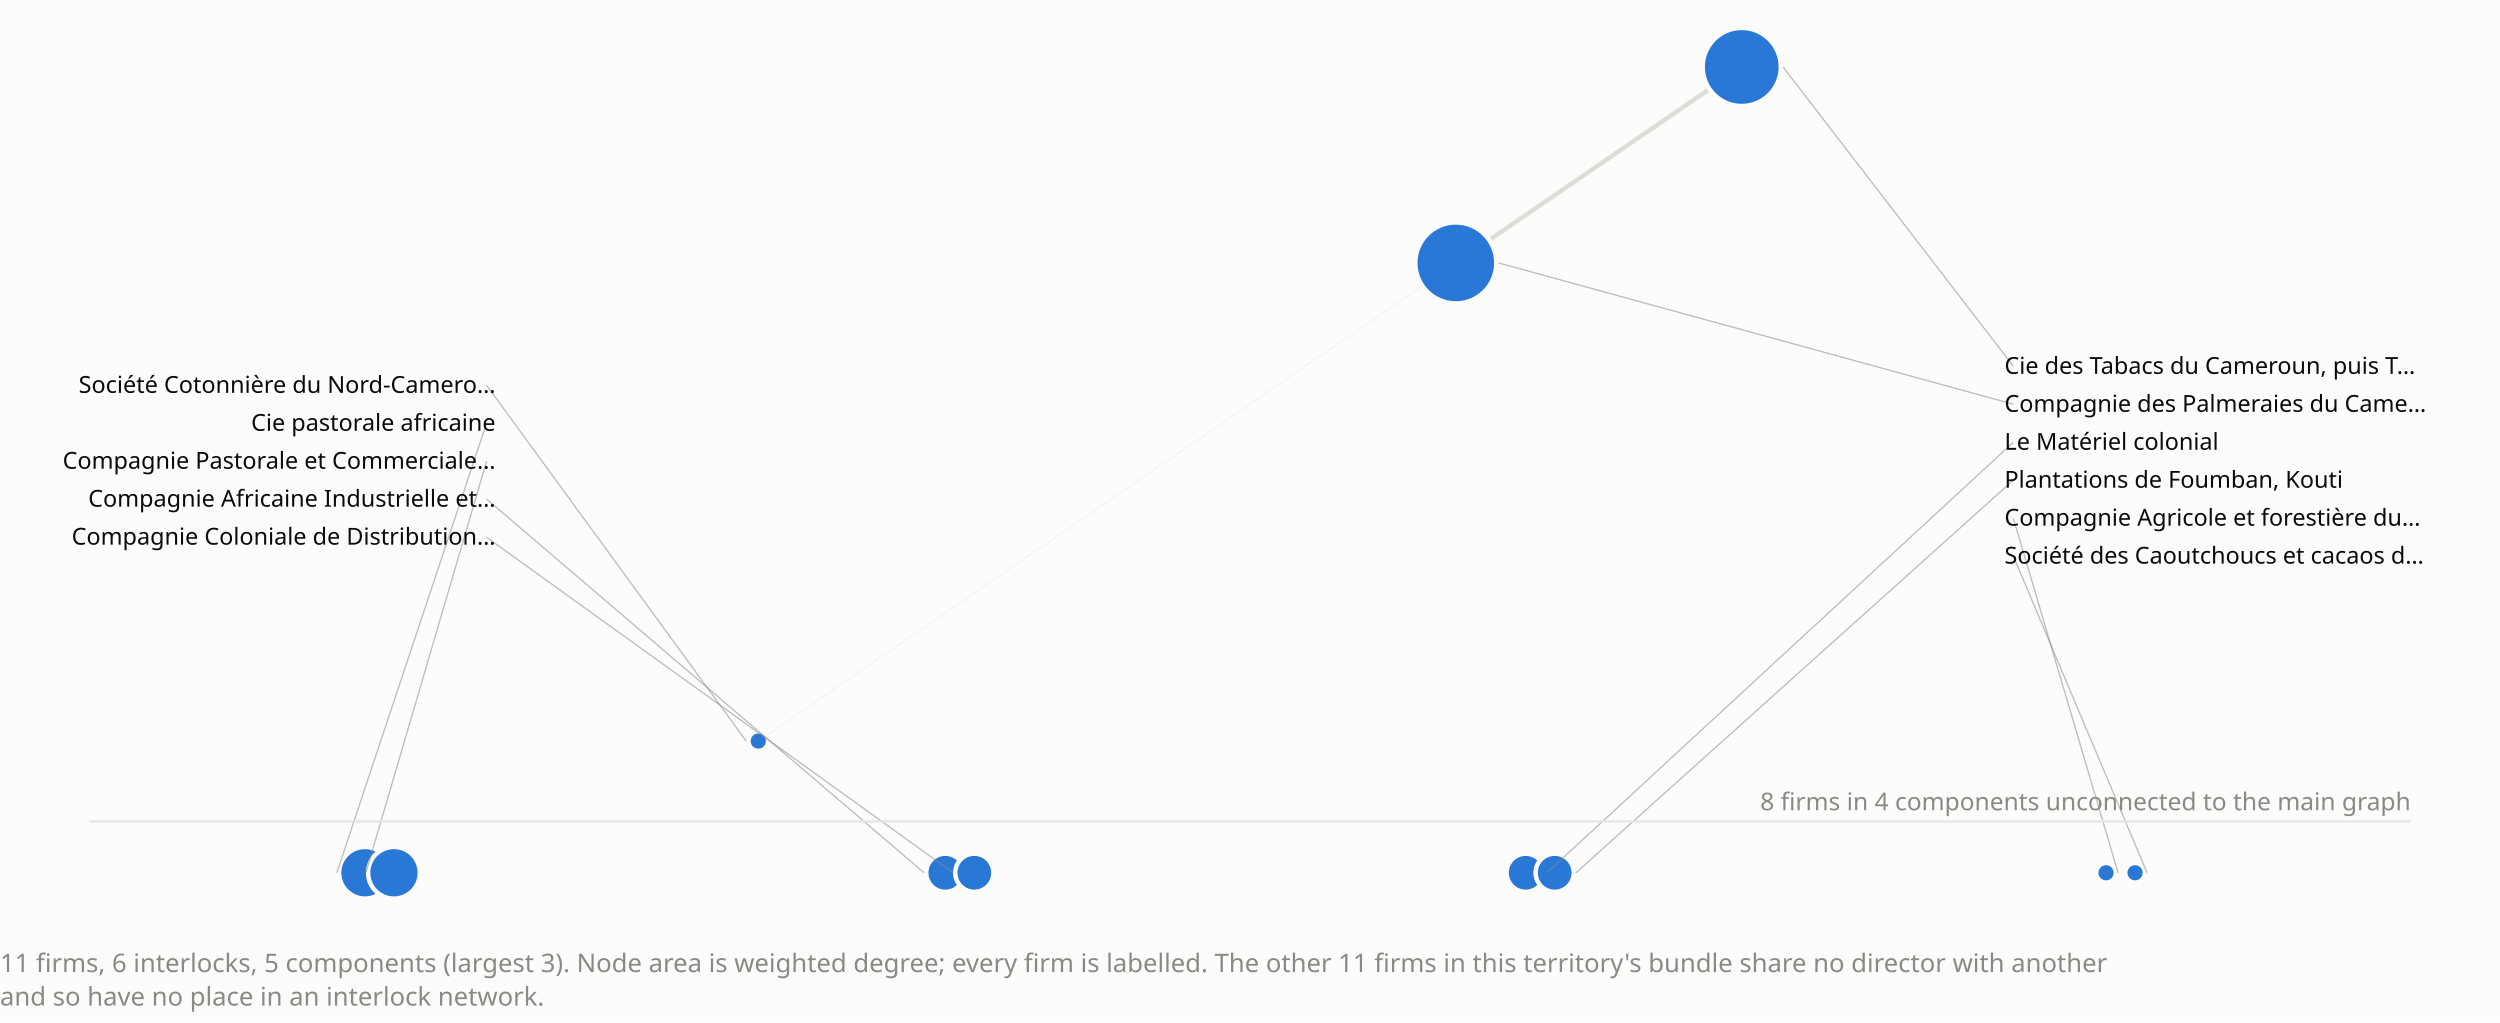
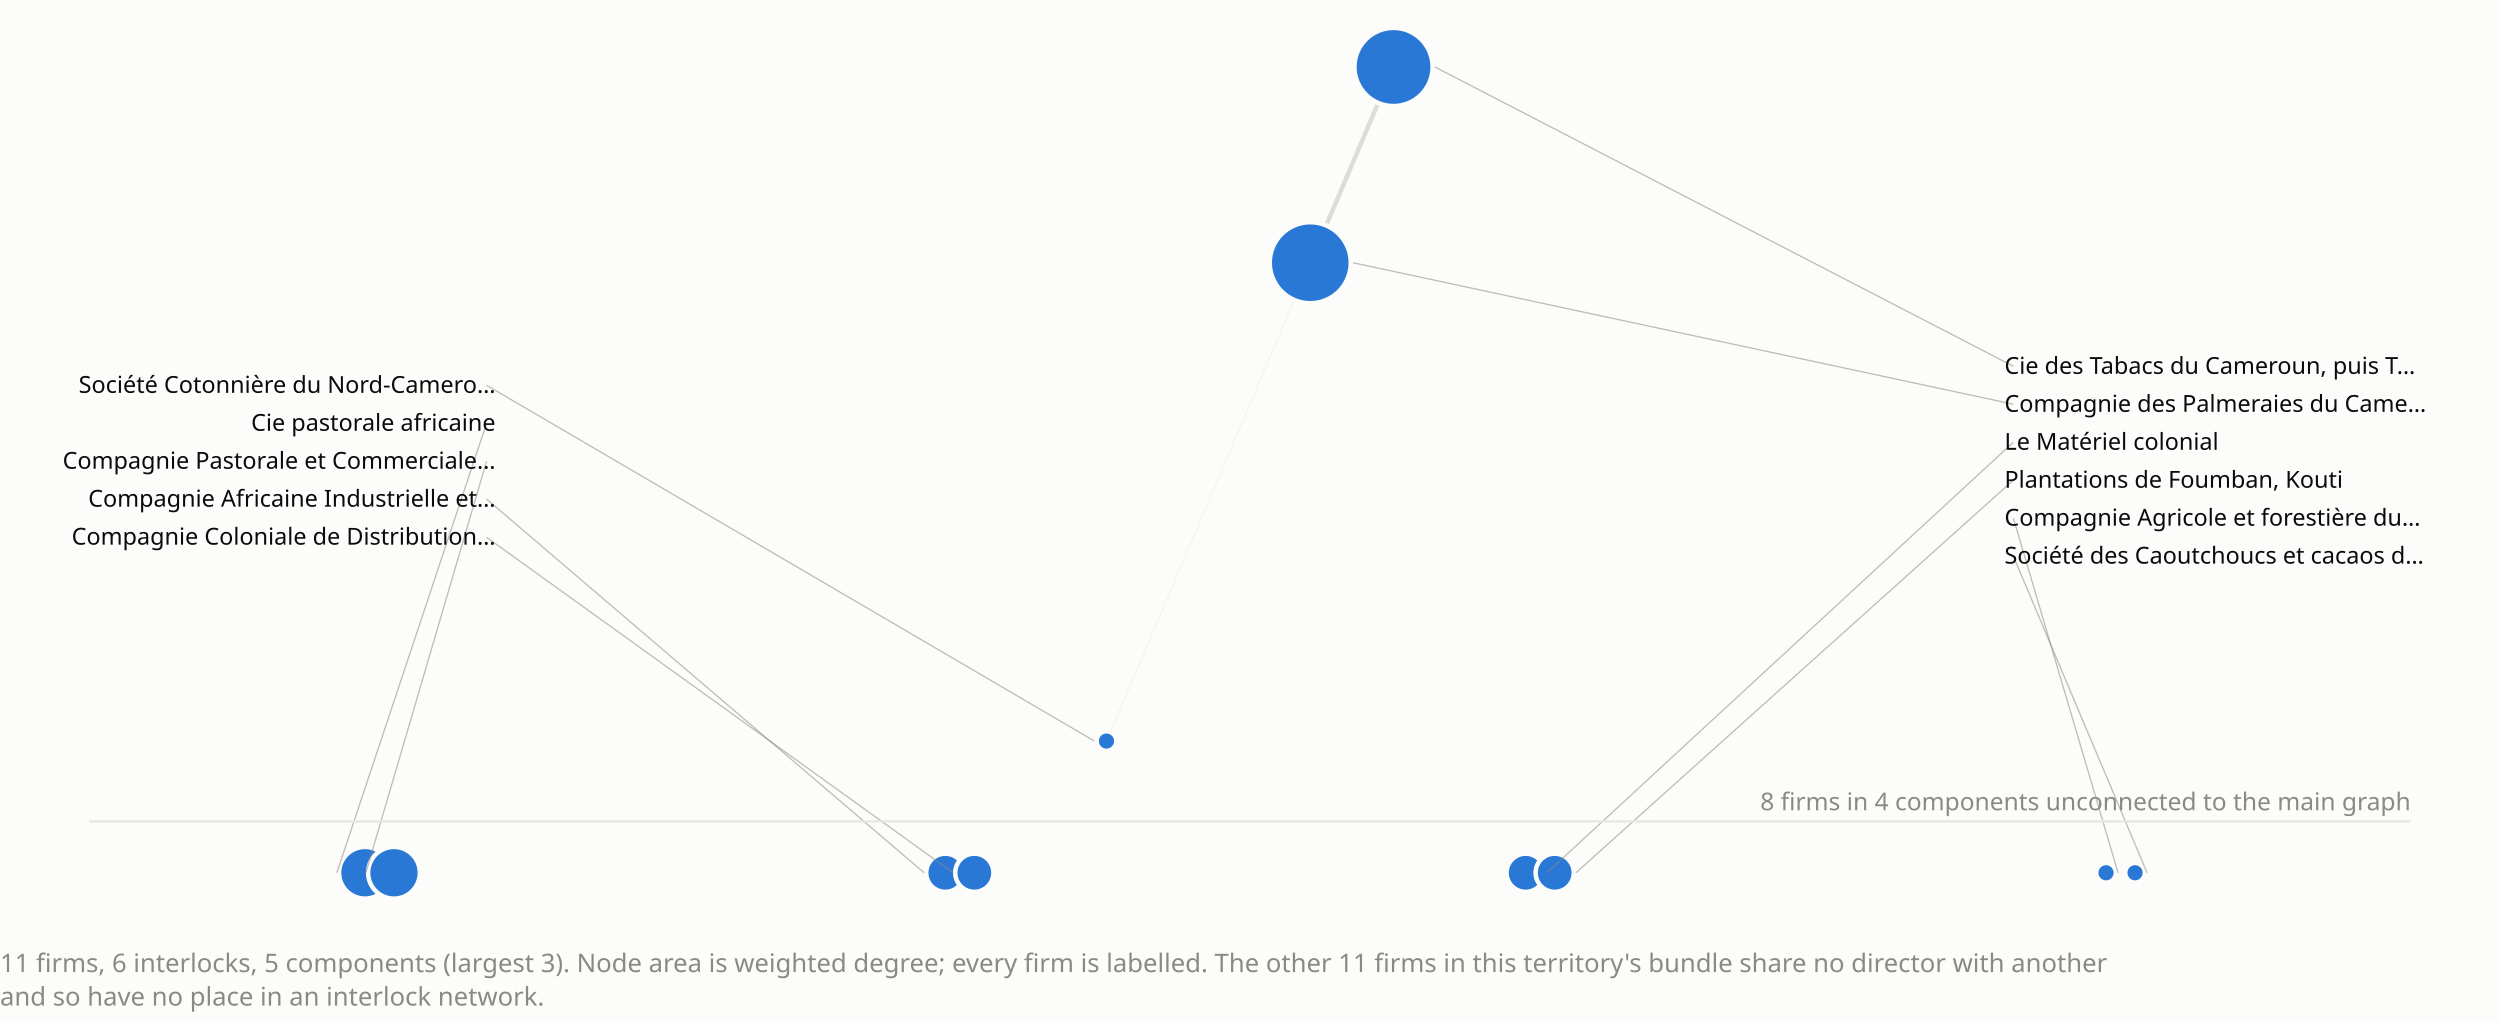
<svg xmlns="http://www.w3.org/2000/svg" viewBox="0 0 1120 458" width="1120" height="458" role="img" aria-label="Cameroun interlock network">
  <rect width="1120" height="458" fill="#fcfcfb" />
  <g stroke="#c9c8c2" fill="none">
-     <path d="M652.2 117.8L780.3 30.0" stroke-width="2.00" stroke-opacity="0.620" />
-     <path d="M652.2 117.8L339.7 332.0M943.5 391.0L956.5 391.0" stroke-width="0.60" stroke-opacity="0.160" />
+     <path d="M587.0 117.7L624.3 30.0" stroke-width="2.00" stroke-opacity="0.620" />
+     <path d="M587.0 117.7L495.7 332.0M943.5 391.0L956.5 391.0" stroke-width="0.60" stroke-opacity="0.160" />
    <path d="M163.5 391.0L176.5 391.0" stroke-width="1.44" stroke-opacity="0.520" />
    <path d="M423.5 391.0L436.5 391.0M683.5 391.0L696.5 391.0" stroke-width="0.88" stroke-opacity="0.280" />
  </g>
  <g>
-     <circle class="nd" data-id="palmeraiescameroun" cx="652.2" cy="117.8" r="18.15" fill="#2a78d6" stroke="#fcfcfb" stroke-width="2" />
-     <circle class="nd" data-id="tabacscameroun" cx="780.3" cy="30.0" r="17.51" fill="#2a78d6" stroke="#fcfcfb" stroke-width="2" />
+     <circle class="nd" data-id="palmeraiescameroun" cx="587.0" cy="117.7" r="18.15" fill="#2a78d6" stroke="#fcfcfb" stroke-width="2" />
+     <circle class="nd" data-id="tabacscameroun" cx="624.3" cy="30.0" r="17.51" fill="#2a78d6" stroke="#fcfcfb" stroke-width="2" />
    <circle class="nd" data-id="pastoraleafricaine" cx="163.5" cy="391.0" r="11.58" fill="#2a78d6" stroke="#fcfcfb" stroke-width="2" />
    <circle class="nd" data-id="pastoralecommercialeafricaine" cx="176.5" cy="391.0" r="11.58" fill="#2a78d6" stroke="#fcfcfb" stroke-width="2" />
    <circle class="nd" data-id="africaineindustrielleforestiere" cx="423.5" cy="391.0" r="8.55" fill="#2a78d6" stroke="#fcfcfb" stroke-width="2" />
    <circle class="nd" data-id="colonialedistributionenergieelectrique" cx="436.5" cy="391.0" r="8.55" fill="#2a78d6" stroke="#fcfcfb" stroke-width="2" />
    <circle class="nd" data-id="materielcolonial" cx="683.5" cy="391.0" r="8.55" fill="#2a78d6" stroke="#fcfcfb" stroke-width="2" />
    <circle class="nd" data-id="plantationsfoumbankouti" cx="696.5" cy="391.0" r="8.55" fill="#2a78d6" stroke="#fcfcfb" stroke-width="2" />
    <circle class="nd" data-id="agricoleforestierecameroun" cx="943.5" cy="391.0" r="4.40" fill="#2a78d6" stroke="#fcfcfb" stroke-width="2" />
    <circle class="nd" data-id="caoutchoucscacaoscameroun" cx="956.5" cy="391.0" r="4.40" fill="#2a78d6" stroke="#fcfcfb" stroke-width="2" />
-     <circle class="nd" data-id="cotonnierenordcamerountchad" cx="339.7" cy="332.0" r="4.40" fill="#2a78d6" stroke="#fcfcfb" stroke-width="2" />
+     <circle class="nd" data-id="cotonnierenordcamerountchad" cx="495.7" cy="332.0" r="4.40" fill="#2a78d6" stroke="#fcfcfb" stroke-width="2" />
  </g>
-   <line x1="218.0" y1="172.6" x2="334.3" y2="332.0" stroke="#8a8983" stroke-width="0.6" stroke-opacity="0.55" />
+   <line x1="218.0" y1="172.6" x2="490.3" y2="332.0" stroke="#8a8983" stroke-width="0.6" stroke-opacity="0.55" />
  <line x1="218.0" y1="189.6" x2="150.9" y2="391.0" stroke="#8a8983" stroke-width="0.6" stroke-opacity="0.55" />
  <line x1="218.0" y1="206.6" x2="163.9" y2="391.0" stroke="#8a8983" stroke-width="0.6" stroke-opacity="0.55" />
  <line x1="218.0" y1="223.6" x2="414.0" y2="391.0" stroke="#8a8983" stroke-width="0.6" stroke-opacity="0.55" />
  <line x1="218.0" y1="240.7" x2="427.0" y2="391.0" stroke="#8a8983" stroke-width="0.6" stroke-opacity="0.55" />
-   <line x1="902.0" y1="164.1" x2="798.8" y2="30.0" stroke="#8a8983" stroke-width="0.6" stroke-opacity="0.55" />
-   <line x1="902.0" y1="181.1" x2="671.4" y2="117.8" stroke="#8a8983" stroke-width="0.6" stroke-opacity="0.55" />
+   <line x1="902.0" y1="164.1" x2="642.8" y2="30.0" stroke="#8a8983" stroke-width="0.6" stroke-opacity="0.55" />
+   <line x1="902.0" y1="181.1" x2="606.1" y2="117.7" stroke="#8a8983" stroke-width="0.6" stroke-opacity="0.55" />
  <line x1="902.0" y1="198.1" x2="693.0" y2="391.0" stroke="#8a8983" stroke-width="0.6" stroke-opacity="0.55" />
  <line x1="902.0" y1="215.1" x2="706.0" y2="391.0" stroke="#8a8983" stroke-width="0.6" stroke-opacity="0.55" />
  <line x1="902.0" y1="232.2" x2="948.9" y2="391.0" stroke="#8a8983" stroke-width="0.6" stroke-opacity="0.55" />
  <line x1="902.0" y1="249.2" x2="961.9" y2="391.0" stroke="#8a8983" stroke-width="0.6" stroke-opacity="0.55" />
  <g font-size="10.5" font-family="ui-sans-serif,system-ui,sans-serif" fill="#0b0b0b">
    <text x="222.0" y="176.0" text-anchor="end">Société Cotonnière du Nord-Camero…</text>
    <text x="222.0" y="193.0" text-anchor="end">Cie pastorale africaine</text>
    <text x="222.0" y="210.0" text-anchor="end">Compagnie Pastorale et Commerciale…</text>
    <text x="222.0" y="227.0" text-anchor="end">Compagnie Africaine Industrielle et…</text>
    <text x="222.0" y="244.0" text-anchor="end">Compagnie Coloniale de Distribution…</text>
    <text x="898.0" y="167.5" text-anchor="start">Cie des Tabacs du Cameroun, puis T…</text>
    <text x="898.0" y="184.5" text-anchor="start">Compagnie des Palmeraies du Came…</text>
    <text x="898.0" y="201.5" text-anchor="start">Le Matériel colonial</text>
    <text x="898.0" y="218.5" text-anchor="start">Plantations de Foumban, Kouti</text>
    <text x="898.0" y="235.5" text-anchor="start">Compagnie Agricole et forestière du…</text>
    <text x="898.0" y="252.5" text-anchor="start">Société des Caoutchoucs et cacaos d…</text>
  </g>
  <line x1="40" y1="368" x2="1080" y2="368" stroke="#e6e5e1" stroke-width="1" />
  <text x="1080" y="363" text-anchor="end" font-size="11" font-family="ui-sans-serif,system-ui,sans-serif" fill="#8a8983">8 firms in 4 components unconnected to the main graph</text>
  <g font-size="11.5" font-family="ui-sans-serif,system-ui,sans-serif" fill="#8a8983">
    <text x="0" y="435.5">11 firms, 6 interlocks, 5 components (largest 3). Node area is weighted degree; every firm is labelled. The other 11 firms in this territory's bundle share no director with another</text>
    <text x="0" y="450.5">and so have no place in an interlock network.</text>
  </g>
</svg>
